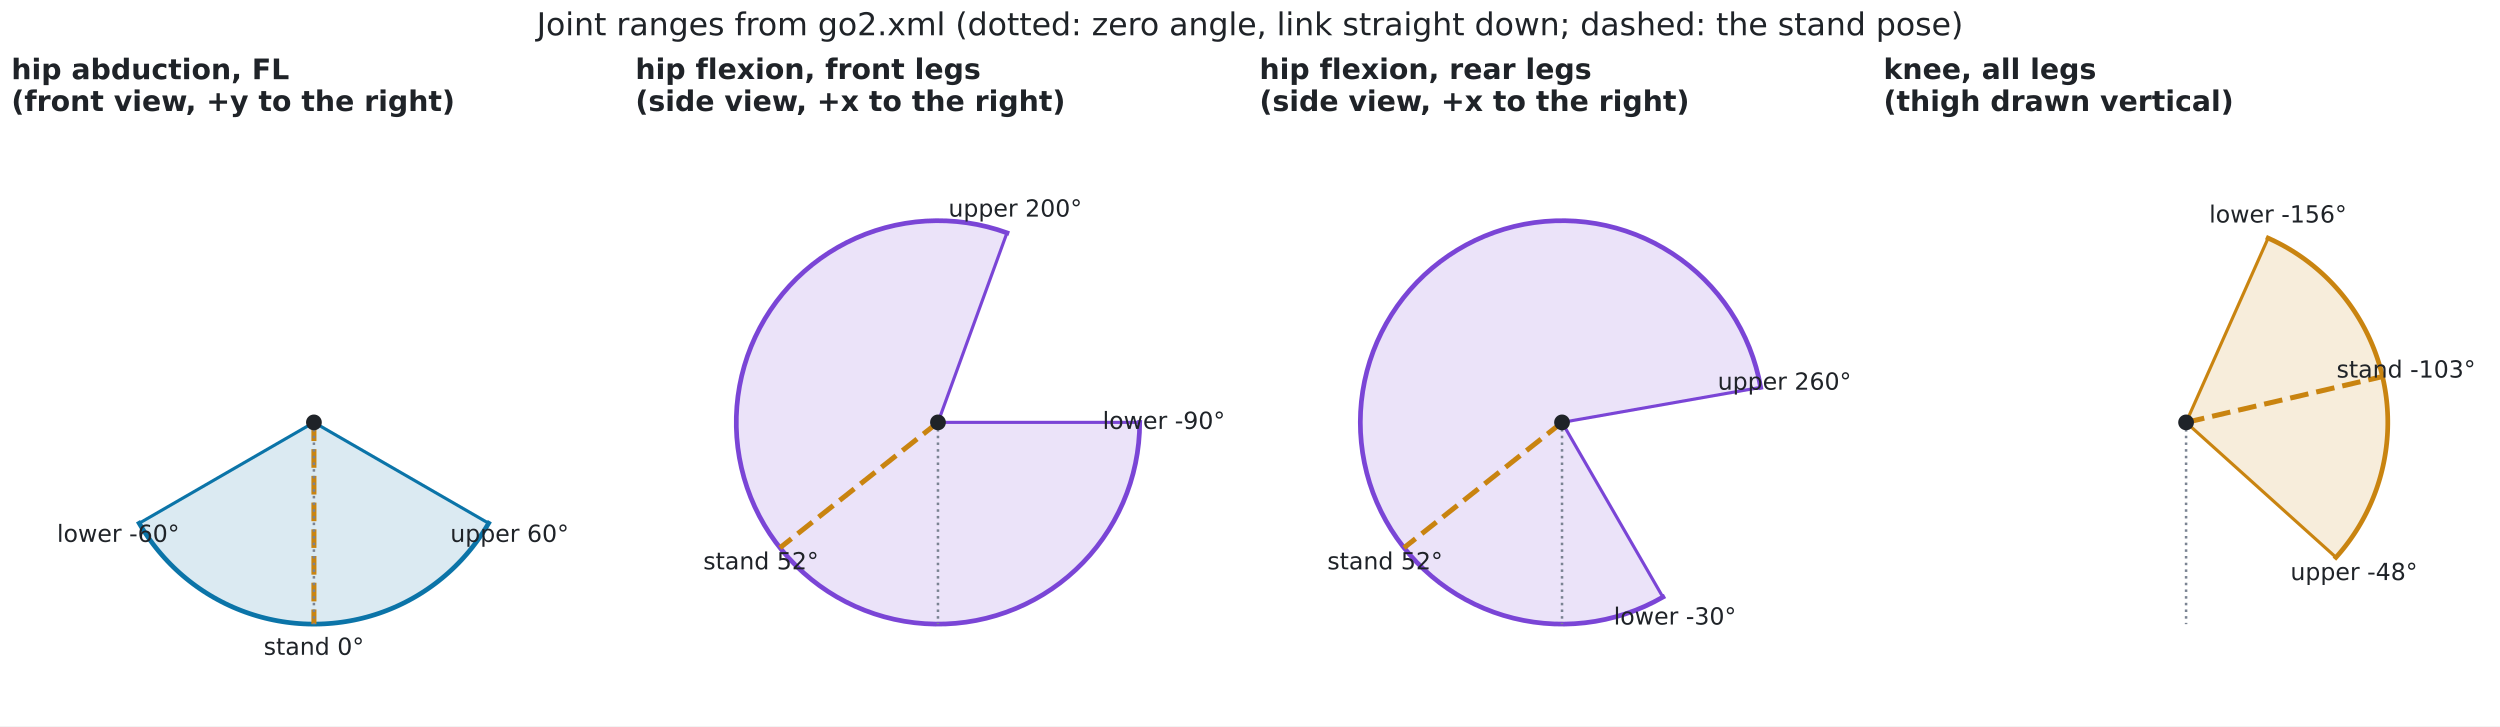
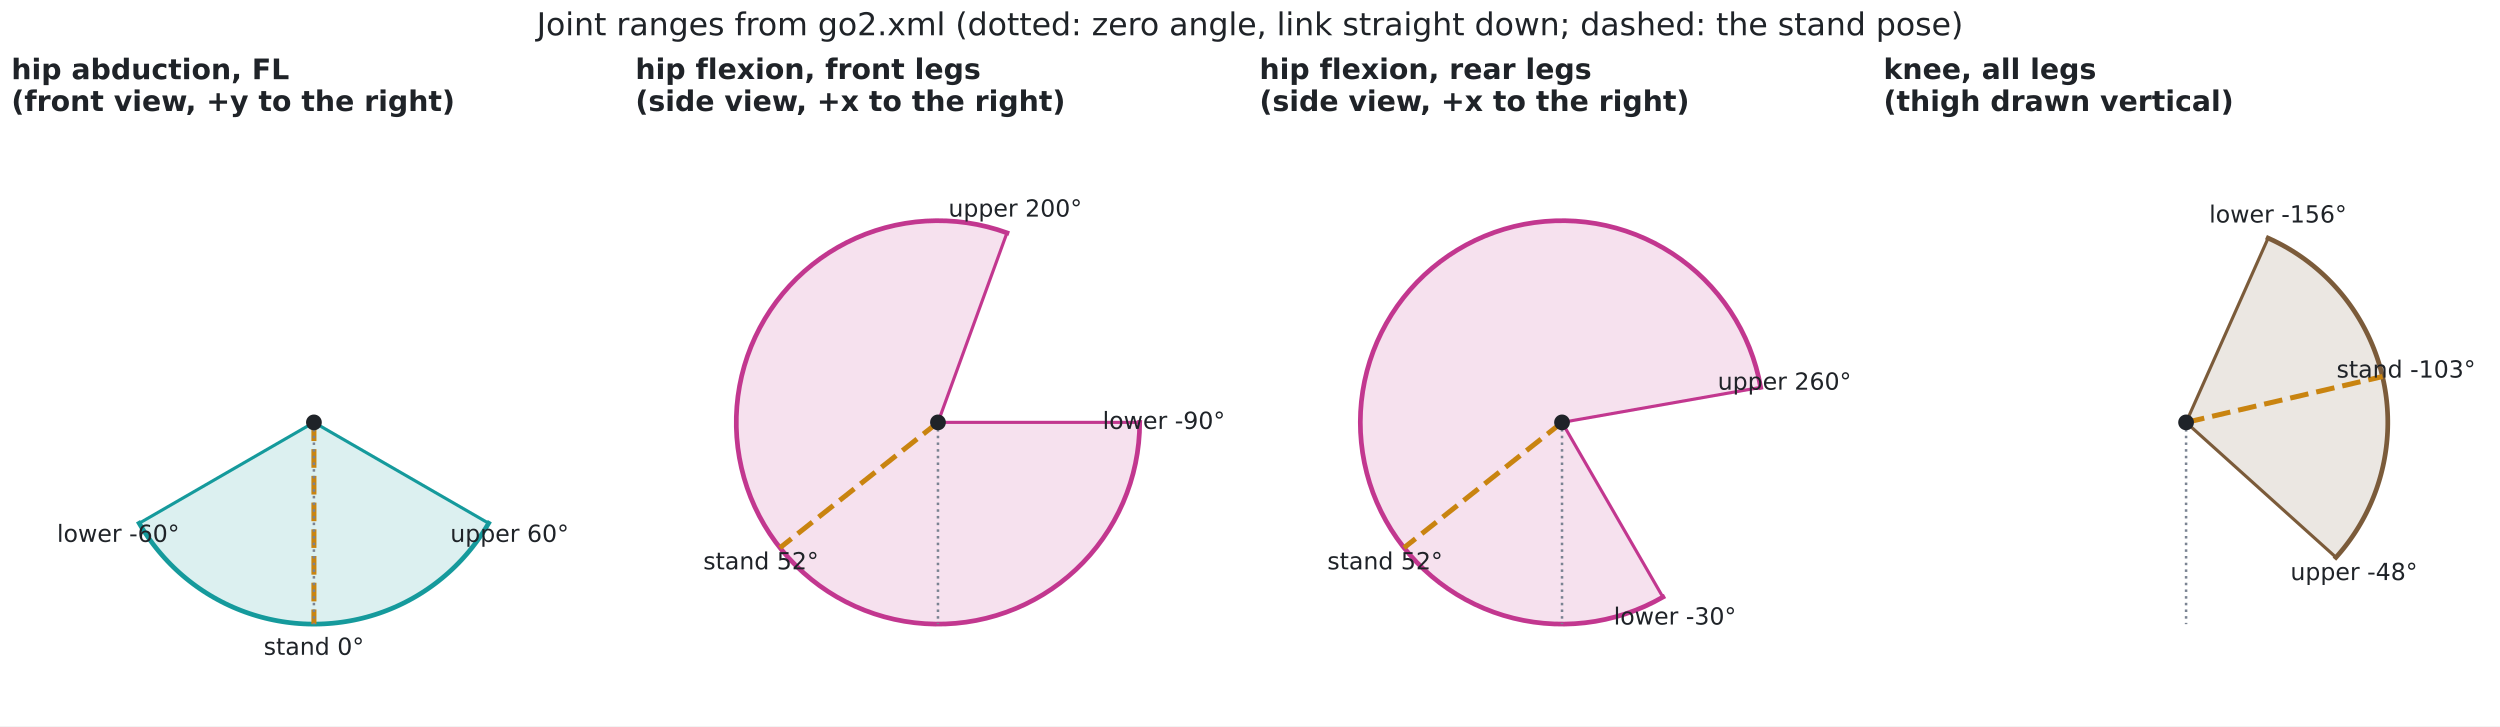
<svg xmlns="http://www.w3.org/2000/svg" xmlns:xlink="http://www.w3.org/1999/xlink" width="793.2pt" height="230.416pt" viewBox="0 0 793.2 230.416" version="1.1">
  <defs>
    <style type="text/css">*{stroke-linejoin: round; stroke-linecap: butt}</style>
  </defs>
  <g id="figure_1">
    <g id="patch_1">
      <path d="M 0 230.416  L 793.2 230.416  L 793.2 -0  L 0 -0  z " style="fill: #ffffff" />
    </g>
    <g id="axes_1">
      <g id="patch_2">
-         <path d="M 99.6 134.016  L 44.174 166.016  L 44.864 167.181  L 45.577 168.331  L 46.315 169.466  L 47.077 170.586  L 47.863 171.689  L 48.671 172.775  L 49.502 173.843  L 50.356 174.894  L 51.232 175.927  L 52.129 176.94  L 53.048 177.935  L 53.987 178.91  L 54.947 179.865  L 55.927 180.799  L 56.927 181.713  L 57.945 182.605  L 58.982 183.475  L 60.038 184.323  L 61.111 185.149  L 62.201 185.951  L 63.308 186.731  L 64.431 187.487  L 65.57 188.219  L 66.724 188.927  L 67.893 189.61  L 69.076 190.268  L 70.273 190.901  L 71.483 191.509  L 72.706 192.091  L 73.94 192.647  L 75.186 193.176  L 76.443 193.679  L 77.71 194.156  L 78.988 194.606  L 80.274 195.028  L 81.569 195.423  L 82.872 195.791  L 84.182 196.131  L 85.5 196.443  L 86.824 196.727  L 88.153 196.984  L 89.488 197.212  L 90.827 197.411  L 92.17 197.583  L 93.516 197.726  L 94.865 197.84  L 96.216 197.926  L 97.569 197.983  L 98.923 198.012  L 100.277 198.012  L 101.63 197.983  L 102.983 197.926  L 104.334 197.84  L 105.683 197.726  L 107.03 197.583  L 108.373 197.411  L 109.712 197.212  L 111.046 196.984  L 112.376 196.727  L 113.7 196.443  L 115.017 196.131  L 116.328 195.791  L 117.631 195.423  L 118.926 195.028  L 120.212 194.606  L 121.489 194.156  L 122.756 193.679  L 124.013 193.176  L 125.259 192.647  L 126.494 192.091  L 127.716 191.509  L 128.926 190.901  L 130.123 190.268  L 131.306 189.61  L 132.475 188.927  L 133.629 188.219  L 134.768 187.487  L 135.892 186.731  L 136.999 185.951  L 138.089 185.149  L 139.162 184.323  L 140.217 183.475  L 141.254 182.605  L 142.273 181.713  L 143.272 180.799  L 144.252 179.865  L 145.212 178.91  L 146.152 177.935  L 147.07 176.94  L 147.968 175.927  L 148.843 174.894  L 149.697 173.843  L 150.528 172.775  L 151.337 171.689  L 152.122 170.586  L 152.884 169.466  L 153.622 168.331  L 154.336 167.181  L 155.025 166.016  z " clip-path="url(#p95260d675a)" style="fill: #0b74a8; opacity: 0.15" />
+         <path d="M 99.6 134.016  L 44.174 166.016  L 44.864 167.181  L 45.577 168.331  L 46.315 169.466  L 47.077 170.586  L 47.863 171.689  L 48.671 172.775  L 49.502 173.843  L 50.356 174.894  L 51.232 175.927  L 52.129 176.94  L 53.048 177.935  L 53.987 178.91  L 54.947 179.865  L 55.927 180.799  L 56.927 181.713  L 57.945 182.605  L 58.982 183.475  L 60.038 184.323  L 61.111 185.149  L 62.201 185.951  L 63.308 186.731  L 64.431 187.487  L 65.57 188.219  L 66.724 188.927  L 67.893 189.61  L 69.076 190.268  L 70.273 190.901  L 71.483 191.509  L 72.706 192.091  L 73.94 192.647  L 75.186 193.176  L 76.443 193.679  L 77.71 194.156  L 78.988 194.606  L 80.274 195.028  L 81.569 195.423  L 82.872 195.791  L 84.182 196.131  L 85.5 196.443  L 86.824 196.727  L 88.153 196.984  L 89.488 197.212  L 90.827 197.411  L 92.17 197.583  L 93.516 197.726  L 94.865 197.84  L 96.216 197.926  L 97.569 197.983  L 98.923 198.012  L 100.277 198.012  L 101.63 197.983  L 102.983 197.926  L 104.334 197.84  L 105.683 197.726  L 107.03 197.583  L 108.373 197.411  L 109.712 197.212  L 111.046 196.984  L 112.376 196.727  L 113.7 196.443  L 115.017 196.131  L 116.328 195.791  L 117.631 195.423  L 118.926 195.028  L 120.212 194.606  L 121.489 194.156  L 122.756 193.679  L 124.013 193.176  L 125.259 192.647  L 126.494 192.091  L 127.716 191.509  L 128.926 190.901  L 130.123 190.268  L 131.306 189.61  L 132.475 188.927  L 133.629 188.219  L 134.768 187.487  L 135.892 186.731  L 136.999 185.951  L 138.089 185.149  L 139.162 184.323  L 140.217 183.475  L 141.254 182.605  L 142.273 181.713  L 143.272 180.799  L 144.252 179.865  L 145.212 178.91  L 146.152 177.935  L 147.07 176.94  L 147.968 175.927  L 148.843 174.894  L 149.697 173.843  L 150.528 172.775  L 151.337 171.689  L 152.122 170.586  L 152.884 169.466  L 153.622 168.331  L 154.336 167.181  L 155.025 166.016  z " clip-path="url(#p65219ebc6a)" style="fill: #159a9c; opacity: 0.15" />
      </g>
      <g id="line2d_1">
-         <path d="M 44.174 166.016  L 44.864 167.181  L 45.577 168.331  L 46.315 169.466  L 47.077 170.586  L 47.863 171.689  L 48.671 172.775  L 49.502 173.843  L 50.356 174.894  L 51.232 175.927  L 52.129 176.94  L 53.048 177.935  L 53.987 178.91  L 54.947 179.865  L 55.927 180.799  L 56.927 181.713  L 57.945 182.605  L 58.982 183.475  L 60.038 184.323  L 61.111 185.149  L 62.201 185.951  L 63.308 186.731  L 64.431 187.487  L 65.57 188.219  L 66.724 188.927  L 67.893 189.61  L 69.076 190.268  L 70.273 190.901  L 71.483 191.509  L 72.706 192.091  L 73.94 192.647  L 75.186 193.176  L 76.443 193.679  L 77.71 194.156  L 78.988 194.606  L 80.274 195.028  L 81.569 195.423  L 82.872 195.791  L 84.182 196.131  L 85.5 196.443  L 86.824 196.727  L 88.153 196.984  L 89.488 197.212  L 90.827 197.411  L 92.17 197.583  L 93.516 197.726  L 94.865 197.84  L 96.216 197.926  L 97.569 197.983  L 98.923 198.012  L 100.277 198.012  L 101.63 197.983  L 102.983 197.926  L 104.334 197.84  L 105.683 197.726  L 107.03 197.583  L 108.373 197.411  L 109.712 197.212  L 111.046 196.984  L 112.376 196.727  L 113.7 196.443  L 115.017 196.131  L 116.328 195.791  L 117.631 195.423  L 118.926 195.028  L 120.212 194.606  L 121.489 194.156  L 122.756 193.679  L 124.013 193.176  L 125.259 192.647  L 126.494 192.091  L 127.716 191.509  L 128.926 190.901  L 130.123 190.268  L 131.306 189.61  L 132.475 188.927  L 133.629 188.219  L 134.768 187.487  L 135.892 186.731  L 136.999 185.951  L 138.089 185.149  L 139.162 184.323  L 140.217 183.475  L 141.254 182.605  L 142.273 181.713  L 143.272 180.799  L 144.252 179.865  L 145.212 178.91  L 146.152 177.935  L 147.07 176.94  L 147.968 175.927  L 148.843 174.894  L 149.697 173.843  L 150.528 172.775  L 151.337 171.689  L 152.122 170.586  L 152.884 169.466  L 153.622 168.331  L 154.336 167.181  L 155.025 166.016  " clip-path="url(#p95260d675a)" style="fill: none; stroke: #0b74a8; stroke-width: 1.5; stroke-linecap: square" />
+         <path d="M 44.174 166.016  L 44.864 167.181  L 45.577 168.331  L 46.315 169.466  L 47.077 170.586  L 47.863 171.689  L 48.671 172.775  L 49.502 173.843  L 50.356 174.894  L 51.232 175.927  L 52.129 176.94  L 53.048 177.935  L 53.987 178.91  L 54.947 179.865  L 55.927 180.799  L 56.927 181.713  L 57.945 182.605  L 58.982 183.475  L 60.038 184.323  L 61.111 185.149  L 62.201 185.951  L 63.308 186.731  L 64.431 187.487  L 65.57 188.219  L 66.724 188.927  L 67.893 189.61  L 69.076 190.268  L 70.273 190.901  L 71.483 191.509  L 72.706 192.091  L 73.94 192.647  L 75.186 193.176  L 76.443 193.679  L 77.71 194.156  L 78.988 194.606  L 80.274 195.028  L 81.569 195.423  L 82.872 195.791  L 84.182 196.131  L 85.5 196.443  L 86.824 196.727  L 88.153 196.984  L 89.488 197.212  L 90.827 197.411  L 92.17 197.583  L 93.516 197.726  L 94.865 197.84  L 96.216 197.926  L 97.569 197.983  L 98.923 198.012  L 100.277 198.012  L 101.63 197.983  L 102.983 197.926  L 104.334 197.84  L 105.683 197.726  L 107.03 197.583  L 108.373 197.411  L 109.712 197.212  L 111.046 196.984  L 112.376 196.727  L 113.7 196.443  L 115.017 196.131  L 116.328 195.791  L 117.631 195.423  L 118.926 195.028  L 120.212 194.606  L 121.489 194.156  L 122.756 193.679  L 124.013 193.176  L 125.259 192.647  L 126.494 192.091  L 127.716 191.509  L 128.926 190.901  L 130.123 190.268  L 131.306 189.61  L 132.475 188.927  L 133.629 188.219  L 134.768 187.487  L 135.892 186.731  L 136.999 185.951  L 138.089 185.149  L 139.162 184.323  L 140.217 183.475  L 141.254 182.605  L 142.273 181.713  L 143.272 180.799  L 144.252 179.865  L 145.212 178.91  L 146.152 177.935  L 147.07 176.94  L 147.968 175.927  L 148.843 174.894  L 149.697 173.843  L 150.528 172.775  L 151.337 171.689  L 152.122 170.586  L 152.884 169.466  L 153.622 168.331  L 154.336 167.181  L 155.025 166.016  " clip-path="url(#p65219ebc6a)" style="fill: none; stroke: #159a9c; stroke-width: 1.5; stroke-linecap: square" />
      </g>
      <g id="line2d_2">
-         <path d="M 99.6 134.016  L 44.174 166.016  " clip-path="url(#p95260d675a)" style="fill: none; stroke: #0b74a8; stroke-linecap: square" />
+         <path d="M 99.6 134.016  L 44.174 166.016  " clip-path="url(#p65219ebc6a)" style="fill: none; stroke: #159a9c; stroke-linecap: square" />
      </g>
      <g id="line2d_3">
-         <path d="M 99.6 134.016  L 155.025 166.016  " clip-path="url(#p95260d675a)" style="fill: none; stroke: #0b74a8; stroke-linecap: square" />
+         <path d="M 99.6 134.016  L 155.025 166.016  " clip-path="url(#p65219ebc6a)" style="fill: none; stroke: #159a9c; stroke-linecap: square" />
      </g>
      <g id="line2d_4">
-         <path d="M 99.6 134.016  L 99.6 198.016  " clip-path="url(#p95260d675a)" style="fill: none; stroke-dasharray: 5.92,2.56; stroke-dashoffset: 0; stroke: #c98410; stroke-width: 1.6" />
+         <path d="M 99.6 134.016  L 99.6 198.016  " clip-path="url(#p65219ebc6a)" style="fill: none; stroke-dasharray: 5.92,2.56; stroke-dashoffset: 0; stroke: #c98410; stroke-width: 1.6" />
      </g>
      <g id="line2d_5">
-         <path d="M 99.6 134.016  L 99.6 198.016  " clip-path="url(#p95260d675a)" style="fill: none; stroke-dasharray: 0.8,1.32; stroke-dashoffset: 0; stroke: #7a8392; stroke-width: 0.8" />
+         <path d="M 99.6 134.016  L 99.6 198.016  " clip-path="url(#p65219ebc6a)" style="fill: none; stroke-dasharray: 0.8,1.32; stroke-dashoffset: 0; stroke: #7a8392; stroke-width: 0.8" />
      </g>
      <g id="line2d_6">
        <defs>
-           <path id="m0b66f679cd" d="M 0 2  C 0.53 2 1.039 1.789 1.414 1.414  C 1.789 1.039 2 0.53 2 0  C 2 -0.53 1.789 -1.039 1.414 -1.414  C 1.039 -1.789 0.53 -2 0 -2  C -0.53 -2 -1.039 -1.789 -1.414 -1.414  C -1.789 -1.039 -2 -0.53 -2 0  C -2 0.53 -1.789 1.039 -1.414 1.414  C -1.039 1.789 -0.53 2 0 2  z " style="stroke: #1f2328" />
+           <path id="m9a86e734fc" d="M 0 2  C 0.53 2 1.039 1.789 1.414 1.414  C 1.789 1.039 2 0.53 2 0  C 2 -0.53 1.789 -1.039 1.414 -1.414  C 1.039 -1.789 0.53 -2 0 -2  C -0.53 -2 -1.039 -1.789 -1.414 -1.414  C -1.789 -1.039 -2 -0.53 -2 0  C -2 0.53 -1.789 1.039 -1.414 1.414  C -1.039 1.789 -0.53 2 0 2  z " style="stroke: #1f2328" />
        </defs>
-         <g clip-path="url(#p95260d675a)">
-           <use xlink:href="#m0b66f679cd" x="99.6" y="134.016" style="fill: #1f2328; stroke: #1f2328" />
+         <g clip-path="url(#p65219ebc6a)">
+           <use xlink:href="#m9a86e734fc" x="99.6" y="134.016" style="fill: #1f2328; stroke: #1f2328" />
        </g>
      </g>
      <g id="text_1">
        <text style="font-size: 7.5px; font-family: 'DejaVu Sans'; text-anchor: middle; fill: #1f2328" x="37.523" y="171.925" transform="rotate(-0 37.52313 171.9251)">lower -60°</text>
      </g>
      <g id="text_2">
        <text style="font-size: 7.5px; font-family: 'DejaVu Sans'; text-anchor: middle; fill: #1f2328" x="161.676" y="171.925" transform="rotate(-0 161.6764 171.9251)">upper 60°</text>
      </g>
      <g id="text_3">
        <text style="font-size: 7.5px; font-family: 'DejaVu Sans'; text-anchor: middle; fill: #1f2328" x="99.6" y="207.765" transform="rotate(-0 99.59976 207.7651)">stand 0°</text>
      </g>
      <g id="text_4">
        <text style="font-weight: 600; font-size: 9px; font-family: 'DejaVu Sans'; fill: #1f2328" transform="translate(3.6 25.13797)">hip abduction, FL</text>
        <text style="font-weight: 600; font-size: 9px; font-family: 'DejaVu Sans'; fill: #1f2328" transform="translate(3.6 35.21601)">(front view, +y to the right)</text>
      </g>
    </g>
    <g id="axes_2">
      <g id="patch_3">
-         <path d="M 297.6 134.016  L 361.6 134.016  L 361.516 137.286  L 361.265 140.548  L 360.848 143.793  L 360.266 147.013  L 359.52 150.198  L 358.612 153.342  L 357.545 156.434  L 356.321 159.468  L 354.943 162.436  L 353.416 165.329  L 351.743 168.141  L 349.928 170.863  L 347.977 173.489  L 345.894 176.012  L 343.684 178.425  L 341.355 180.722  L 338.91 182.897  L 336.358 184.945  L 333.705 186.859  L 330.957 188.635  L 328.123 190.268  L 325.208 191.755  L 322.221 193.09  L 319.17 194.271  L 316.063 195.295  L 312.907 196.158  L 309.711 196.859  L 306.484 197.396  L 303.233 197.767  L 299.968 197.972  L 296.696 198.009  L 293.427 197.879  L 290.169 197.583  L 286.93 197.12  L 283.719 196.492  L 280.545 195.701  L 277.415 194.749  L 274.337 193.638  L 271.321 192.372  L 268.373 190.952  L 265.501 189.384  L 262.714 187.672  L 260.017 185.819  L 257.419 183.83  L 254.926 181.712  L 252.544 179.469  L 250.28 177.107  L 248.14 174.632  L 246.129 172.052  L 244.252 169.372  L 242.515 166.599  L 240.922 163.741  L 239.477 160.806  L 238.184 157.801  L 237.046 154.733  L 236.066 151.612  L 235.248 148.444  L 234.592 145.239  L 234.1 142.004  L 233.775 138.749  L 233.617 135.481  L 233.625 132.209  L 233.801 128.942  L 234.144 125.688  L 234.652 122.457  L 235.325 119.255  L 236.161 116.092  L 237.157 112.975  L 238.312 109.914  L 239.621 106.916  L 241.082 103.988  L 242.69 101.139  L 244.442 98.376  L 246.333 95.706  L 248.357 93.136  L 250.511 90.673  L 252.787 88.323  L 255.181 86.093  L 257.686 83.987  L 260.294 82.013  L 263.001 80.175  L 265.797 78.477  L 268.677 76.924  L 271.633 75.521  L 274.656 74.27  L 277.739 73.176  L 280.874 72.24  L 284.053 71.466  L 287.267 70.856  L 290.509 70.41  L 293.768 70.131  L 297.038 70.018  L 300.309 70.073  L 303.574 70.295  L 306.822 70.684  L 310.047 71.238  L 313.238 71.956  L 316.39 72.836  L 319.491 73.877  z " clip-path="url(#p3e4ea473ee)" style="fill: #7a45d6; opacity: 0.15" />
+         <path d="M 297.6 134.016  L 361.6 134.016  L 361.516 137.286  L 361.265 140.548  L 360.848 143.793  L 360.266 147.013  L 359.52 150.198  L 358.612 153.342  L 357.545 156.434  L 356.321 159.468  L 354.943 162.436  L 353.416 165.329  L 351.743 168.141  L 349.928 170.863  L 347.977 173.489  L 345.894 176.012  L 343.684 178.425  L 341.355 180.722  L 338.91 182.897  L 336.358 184.945  L 333.705 186.859  L 330.957 188.635  L 328.123 190.268  L 325.208 191.755  L 322.221 193.09  L 319.17 194.271  L 316.063 195.295  L 312.907 196.158  L 309.711 196.859  L 306.484 197.396  L 303.233 197.767  L 299.968 197.972  L 296.696 198.009  L 293.427 197.879  L 290.169 197.583  L 286.93 197.12  L 283.719 196.492  L 280.545 195.701  L 277.415 194.749  L 274.337 193.638  L 271.321 192.372  L 268.373 190.952  L 265.501 189.384  L 262.714 187.672  L 260.017 185.819  L 257.419 183.83  L 254.926 181.712  L 252.544 179.469  L 250.28 177.107  L 248.14 174.632  L 246.129 172.052  L 244.252 169.372  L 242.515 166.599  L 240.922 163.741  L 239.477 160.806  L 238.184 157.801  L 237.046 154.733  L 236.066 151.612  L 235.248 148.444  L 234.592 145.239  L 234.1 142.004  L 233.775 138.749  L 233.617 135.481  L 233.625 132.209  L 233.801 128.942  L 234.144 125.688  L 234.652 122.457  L 235.325 119.255  L 236.161 116.092  L 237.157 112.975  L 238.312 109.914  L 239.621 106.916  L 241.082 103.988  L 242.69 101.139  L 244.442 98.376  L 246.333 95.706  L 248.357 93.136  L 250.511 90.673  L 252.787 88.323  L 255.181 86.093  L 257.686 83.987  L 260.294 82.013  L 263.001 80.175  L 265.797 78.477  L 268.677 76.924  L 271.633 75.521  L 274.656 74.27  L 277.739 73.176  L 280.874 72.24  L 284.053 71.466  L 287.267 70.856  L 290.509 70.41  L 293.768 70.131  L 297.038 70.018  L 300.309 70.073  L 303.574 70.295  L 306.822 70.684  L 310.047 71.238  L 313.238 71.956  L 316.39 72.836  L 319.491 73.877  z " clip-path="url(#p55cae21e0d)" style="fill: #c2378f; opacity: 0.15" />
      </g>
      <g id="line2d_7">
-         <path d="M 361.6 134.016  L 361.516 137.286  L 361.265 140.548  L 360.848 143.793  L 360.266 147.013  L 359.52 150.198  L 358.612 153.342  L 357.545 156.434  L 356.321 159.468  L 354.943 162.436  L 353.416 165.329  L 351.743 168.141  L 349.928 170.863  L 347.977 173.489  L 345.894 176.012  L 343.684 178.425  L 341.355 180.722  L 338.91 182.897  L 336.358 184.945  L 333.705 186.859  L 330.957 188.635  L 328.123 190.268  L 325.208 191.755  L 322.221 193.09  L 319.17 194.271  L 316.063 195.295  L 312.907 196.158  L 309.711 196.859  L 306.484 197.396  L 303.233 197.767  L 299.968 197.972  L 296.696 198.009  L 293.427 197.879  L 290.169 197.583  L 286.93 197.12  L 283.719 196.492  L 280.545 195.701  L 277.415 194.749  L 274.337 193.638  L 271.321 192.372  L 268.373 190.952  L 265.501 189.384  L 262.714 187.672  L 260.017 185.819  L 257.419 183.83  L 254.926 181.712  L 252.544 179.469  L 250.28 177.107  L 248.14 174.632  L 246.129 172.052  L 244.252 169.372  L 242.515 166.599  L 240.922 163.741  L 239.477 160.806  L 238.184 157.801  L 237.046 154.733  L 236.066 151.612  L 235.248 148.444  L 234.592 145.239  L 234.1 142.004  L 233.775 138.749  L 233.617 135.481  L 233.625 132.209  L 233.801 128.942  L 234.144 125.688  L 234.652 122.457  L 235.325 119.255  L 236.161 116.092  L 237.157 112.975  L 238.312 109.914  L 239.621 106.916  L 241.082 103.988  L 242.69 101.139  L 244.442 98.376  L 246.333 95.706  L 248.357 93.136  L 250.511 90.673  L 252.787 88.323  L 255.181 86.093  L 257.686 83.987  L 260.294 82.013  L 263.001 80.175  L 265.797 78.477  L 268.677 76.924  L 271.633 75.521  L 274.656 74.27  L 277.739 73.176  L 280.874 72.24  L 284.053 71.466  L 287.267 70.856  L 290.509 70.41  L 293.768 70.131  L 297.038 70.018  L 300.309 70.073  L 303.574 70.295  L 306.822 70.684  L 310.047 71.238  L 313.238 71.956  L 316.39 72.836  L 319.491 73.877  " clip-path="url(#p3e4ea473ee)" style="fill: none; stroke: #7a45d6; stroke-width: 1.5; stroke-linecap: square" />
+         <path d="M 361.6 134.016  L 361.516 137.286  L 361.265 140.548  L 360.848 143.793  L 360.266 147.013  L 359.52 150.198  L 358.612 153.342  L 357.545 156.434  L 356.321 159.468  L 354.943 162.436  L 353.416 165.329  L 351.743 168.141  L 349.928 170.863  L 347.977 173.489  L 345.894 176.012  L 343.684 178.425  L 341.355 180.722  L 338.91 182.897  L 336.358 184.945  L 333.705 186.859  L 330.957 188.635  L 328.123 190.268  L 325.208 191.755  L 322.221 193.09  L 319.17 194.271  L 316.063 195.295  L 312.907 196.158  L 309.711 196.859  L 306.484 197.396  L 303.233 197.767  L 299.968 197.972  L 296.696 198.009  L 293.427 197.879  L 290.169 197.583  L 286.93 197.12  L 283.719 196.492  L 280.545 195.701  L 277.415 194.749  L 274.337 193.638  L 271.321 192.372  L 268.373 190.952  L 265.501 189.384  L 262.714 187.672  L 260.017 185.819  L 257.419 183.83  L 254.926 181.712  L 252.544 179.469  L 250.28 177.107  L 248.14 174.632  L 246.129 172.052  L 244.252 169.372  L 242.515 166.599  L 240.922 163.741  L 239.477 160.806  L 238.184 157.801  L 237.046 154.733  L 236.066 151.612  L 235.248 148.444  L 234.592 145.239  L 234.1 142.004  L 233.775 138.749  L 233.617 135.481  L 233.625 132.209  L 233.801 128.942  L 234.144 125.688  L 234.652 122.457  L 235.325 119.255  L 236.161 116.092  L 237.157 112.975  L 238.312 109.914  L 239.621 106.916  L 241.082 103.988  L 242.69 101.139  L 244.442 98.376  L 246.333 95.706  L 248.357 93.136  L 250.511 90.673  L 252.787 88.323  L 255.181 86.093  L 257.686 83.987  L 260.294 82.013  L 263.001 80.175  L 265.797 78.477  L 268.677 76.924  L 271.633 75.521  L 274.656 74.27  L 277.739 73.176  L 280.874 72.24  L 284.053 71.466  L 287.267 70.856  L 290.509 70.41  L 293.768 70.131  L 297.038 70.018  L 300.309 70.073  L 303.574 70.295  L 306.822 70.684  L 310.047 71.238  L 313.238 71.956  L 316.39 72.836  L 319.491 73.877  " clip-path="url(#p55cae21e0d)" style="fill: none; stroke: #c2378f; stroke-width: 1.5; stroke-linecap: square" />
      </g>
      <g id="line2d_8">
-         <path d="M 297.6 134.016  L 361.6 134.016  " clip-path="url(#p3e4ea473ee)" style="fill: none; stroke: #7a45d6; stroke-linecap: square" />
+         <path d="M 297.6 134.016  L 361.6 134.016  " clip-path="url(#p55cae21e0d)" style="fill: none; stroke: #c2378f; stroke-linecap: square" />
      </g>
      <g id="line2d_9">
-         <path d="M 297.6 134.016  L 319.491 73.877  " clip-path="url(#p3e4ea473ee)" style="fill: none; stroke: #7a45d6; stroke-linecap: square" />
+         <path d="M 297.6 134.016  L 319.491 73.877  " clip-path="url(#p55cae21e0d)" style="fill: none; stroke: #c2378f; stroke-linecap: square" />
      </g>
      <g id="line2d_10">
-         <path d="M 297.6 134.016  L 247.467 173.799  " clip-path="url(#p3e4ea473ee)" style="fill: none; stroke-dasharray: 5.92,2.56; stroke-dashoffset: 0; stroke: #c98410; stroke-width: 1.6" />
+         <path d="M 297.6 134.016  L 247.467 173.799  " clip-path="url(#p55cae21e0d)" style="fill: none; stroke-dasharray: 5.92,2.56; stroke-dashoffset: 0; stroke: #c98410; stroke-width: 1.6" />
      </g>
      <g id="line2d_11">
-         <path d="M 297.6 134.016  L 297.6 198.016  " clip-path="url(#p3e4ea473ee)" style="fill: none; stroke-dasharray: 0.8,1.32; stroke-dashoffset: 0; stroke: #7a8392; stroke-width: 0.8" />
+         <path d="M 297.6 134.016  L 297.6 198.016  " clip-path="url(#p55cae21e0d)" style="fill: none; stroke-dasharray: 0.8,1.32; stroke-dashoffset: 0; stroke: #7a8392; stroke-width: 0.8" />
      </g>
      <g id="line2d_12">
-         <g clip-path="url(#p3e4ea473ee)">
-           <use xlink:href="#m0b66f679cd" x="297.6" y="134.016" style="fill: #1f2328; stroke: #1f2328" />
+         <g clip-path="url(#p55cae21e0d)">
+           <use xlink:href="#m9a86e734fc" x="297.6" y="134.016" style="fill: #1f2328; stroke: #1f2328" />
        </g>
      </g>
      <g id="text_5">
        <text style="font-size: 7.5px; font-family: 'DejaVu Sans'; text-anchor: middle; fill: #1f2328" x="369.28" y="136.085" transform="rotate(-0 369.2796 136.085)">lower -90°</text>
      </g>
      <g id="text_6">
        <text style="font-size: 7.5px; font-family: 'DejaVu Sans'; text-anchor: middle; fill: #1f2328" x="322.118" y="68.729" transform="rotate(-0 322.1185 68.72932)">upper 200°</text>
      </g>
      <g id="text_7">
        <text style="font-size: 7.5px; font-family: 'DejaVu Sans'; text-anchor: middle; fill: #1f2328" x="241.451" y="180.642" transform="rotate(-0 241.451 180.6422)">stand 52°</text>
      </g>
      <g id="text_8">
        <text style="font-weight: 600; font-size: 9px; font-family: 'DejaVu Sans'; fill: #1f2328" transform="translate(201.6 25.06766)">hip flexion, front legs</text>
        <text style="font-weight: 600; font-size: 9px; font-family: 'DejaVu Sans'; fill: #1f2328" transform="translate(201.6 35.21601)">(side view, +x to the right)</text>
      </g>
    </g>
    <g id="axes_3">
      <g id="patch_4">
-         <path d="M 495.6 134.016  L 527.6 189.441  L 524.725 191.004  L 521.775 192.418  L 518.756 193.679  L 515.677 194.785  L 512.545 195.732  L 509.369 196.517  L 506.157 197.139  L 502.917 197.596  L 499.659 197.887  L 496.389 198.011  L 493.118 197.967  L 489.853 197.757  L 486.603 197.38  L 483.377 196.838  L 480.182 196.131  L 477.028 195.262  L 473.922 194.233  L 470.873 193.046  L 467.889 191.705  L 464.977 190.214  L 462.145 188.575  L 459.401 186.795  L 456.751 184.876  L 454.202 182.824  L 451.762 180.644  L 449.436 178.343  L 447.231 175.926  L 445.153 173.4  L 443.206 170.77  L 441.396 168.045  L 439.728 165.23  L 438.206 162.334  L 436.834 159.364  L 435.615 156.328  L 434.553 153.233  L 433.651 150.088  L 432.911 146.901  L 432.334 143.681  L 431.923 140.435  L 431.678 137.173  L 431.6 133.902  L 431.689 130.631  L 431.946 127.37  L 432.369 124.125  L 432.957 120.907  L 433.709 117.723  L 434.622 114.581  L 435.695 111.49  L 436.924 108.458  L 438.307 105.493  L 439.84 102.603  L 441.518 99.794  L 443.337 97.075  L 445.293 94.453  L 447.381 91.933  L 449.595 89.524  L 451.928 87.231  L 454.376 85.061  L 456.932 83.018  L 459.589 81.108  L 462.34 79.337  L 465.177 77.709  L 468.095 76.228  L 471.084 74.898  L 474.137 73.722  L 477.246 72.704  L 480.403 71.846  L 483.6 71.151  L 486.829 70.62  L 490.08 70.254  L 493.346 70.056  L 496.617 70.024  L 499.886 70.16  L 503.144 70.462  L 506.382 70.931  L 509.592 71.564  L 512.765 72.361  L 515.893 73.319  L 518.969 74.435  L 521.983 75.707  L 524.928 77.131  L 527.797 78.705  L 530.581 80.422  L 533.275 82.28  L 535.869 84.273  L 538.359 86.396  L 540.736 88.643  L 542.996 91.009  L 545.132 93.488  L 547.138 96.072  L 549.01 98.755  L 550.742 101.531  L 552.33 104.391  L 553.77 107.329  L 555.058 110.337  L 556.19 113.406  L 557.164 116.53  L 557.978 119.699  L 558.628 122.905  z " clip-path="url(#pce4ac53acd)" style="fill: #7a45d6; opacity: 0.15" />
+         <path d="M 495.6 134.016  L 527.6 189.441  L 524.725 191.004  L 521.775 192.418  L 518.756 193.679  L 515.677 194.785  L 512.545 195.732  L 509.369 196.517  L 506.157 197.139  L 502.917 197.596  L 499.659 197.887  L 496.389 198.011  L 493.118 197.967  L 489.853 197.757  L 486.603 197.38  L 483.377 196.838  L 480.182 196.131  L 477.028 195.262  L 473.922 194.233  L 470.873 193.046  L 467.889 191.705  L 464.977 190.214  L 462.145 188.575  L 459.401 186.795  L 456.751 184.876  L 454.202 182.824  L 451.762 180.644  L 449.436 178.343  L 447.231 175.926  L 445.153 173.4  L 443.206 170.77  L 441.396 168.045  L 439.728 165.23  L 438.206 162.334  L 436.834 159.364  L 435.615 156.328  L 434.553 153.233  L 433.651 150.088  L 432.911 146.901  L 432.334 143.681  L 431.923 140.435  L 431.678 137.173  L 431.6 133.902  L 431.689 130.631  L 431.946 127.37  L 432.369 124.125  L 432.957 120.907  L 433.709 117.723  L 434.622 114.581  L 435.695 111.49  L 436.924 108.458  L 438.307 105.493  L 439.84 102.603  L 441.518 99.794  L 443.337 97.075  L 445.293 94.453  L 447.381 91.933  L 449.595 89.524  L 451.928 87.231  L 454.376 85.061  L 456.932 83.018  L 459.589 81.108  L 462.34 79.337  L 465.177 77.709  L 468.095 76.228  L 471.084 74.898  L 474.137 73.722  L 477.246 72.704  L 480.403 71.846  L 483.6 71.151  L 486.829 70.62  L 490.08 70.254  L 493.346 70.056  L 496.617 70.024  L 499.886 70.16  L 503.144 70.462  L 506.382 70.931  L 509.592 71.564  L 512.765 72.361  L 515.893 73.319  L 518.969 74.435  L 521.983 75.707  L 524.928 77.131  L 527.797 78.705  L 530.581 80.422  L 533.275 82.28  L 535.869 84.273  L 538.359 86.396  L 540.736 88.643  L 542.996 91.009  L 545.132 93.488  L 547.138 96.072  L 549.01 98.755  L 550.742 101.531  L 552.33 104.391  L 553.77 107.329  L 555.058 110.337  L 556.19 113.406  L 557.164 116.53  L 557.978 119.699  L 558.628 122.905  z " clip-path="url(#p9580dca58d)" style="fill: #c2378f; opacity: 0.15" />
      </g>
      <g id="line2d_13">
-         <path d="M 527.6 189.441  L 524.725 191.004  L 521.775 192.418  L 518.756 193.679  L 515.677 194.785  L 512.545 195.732  L 509.369 196.517  L 506.157 197.139  L 502.917 197.596  L 499.659 197.887  L 496.389 198.011  L 493.118 197.967  L 489.853 197.757  L 486.603 197.38  L 483.377 196.838  L 480.182 196.131  L 477.028 195.262  L 473.922 194.233  L 470.873 193.046  L 467.889 191.705  L 464.977 190.214  L 462.145 188.575  L 459.401 186.795  L 456.751 184.876  L 454.202 182.824  L 451.762 180.644  L 449.436 178.343  L 447.231 175.926  L 445.153 173.4  L 443.206 170.77  L 441.396 168.045  L 439.728 165.23  L 438.206 162.334  L 436.834 159.364  L 435.615 156.328  L 434.553 153.233  L 433.651 150.088  L 432.911 146.901  L 432.334 143.681  L 431.923 140.435  L 431.678 137.173  L 431.6 133.902  L 431.689 130.631  L 431.946 127.37  L 432.369 124.125  L 432.957 120.907  L 433.709 117.723  L 434.622 114.581  L 435.695 111.49  L 436.924 108.458  L 438.307 105.493  L 439.84 102.603  L 441.518 99.794  L 443.337 97.075  L 445.293 94.453  L 447.381 91.933  L 449.595 89.524  L 451.928 87.231  L 454.376 85.061  L 456.932 83.018  L 459.589 81.108  L 462.34 79.337  L 465.177 77.709  L 468.095 76.228  L 471.084 74.898  L 474.137 73.722  L 477.246 72.704  L 480.403 71.846  L 483.6 71.151  L 486.829 70.62  L 490.08 70.254  L 493.346 70.056  L 496.617 70.024  L 499.886 70.16  L 503.144 70.462  L 506.382 70.931  L 509.592 71.564  L 512.765 72.361  L 515.893 73.319  L 518.969 74.435  L 521.983 75.707  L 524.928 77.131  L 527.797 78.705  L 530.581 80.422  L 533.275 82.28  L 535.869 84.273  L 538.359 86.396  L 540.736 88.643  L 542.996 91.009  L 545.132 93.488  L 547.138 96.072  L 549.01 98.755  L 550.742 101.531  L 552.33 104.391  L 553.77 107.329  L 555.058 110.337  L 556.19 113.406  L 557.164 116.53  L 557.978 119.699  L 558.628 122.905  " clip-path="url(#pce4ac53acd)" style="fill: none; stroke: #7a45d6; stroke-width: 1.5; stroke-linecap: square" />
+         <path d="M 527.6 189.441  L 524.725 191.004  L 521.775 192.418  L 518.756 193.679  L 515.677 194.785  L 512.545 195.732  L 509.369 196.517  L 506.157 197.139  L 502.917 197.596  L 499.659 197.887  L 496.389 198.011  L 493.118 197.967  L 489.853 197.757  L 486.603 197.38  L 483.377 196.838  L 480.182 196.131  L 477.028 195.262  L 473.922 194.233  L 470.873 193.046  L 467.889 191.705  L 464.977 190.214  L 462.145 188.575  L 459.401 186.795  L 456.751 184.876  L 454.202 182.824  L 451.762 180.644  L 449.436 178.343  L 447.231 175.926  L 445.153 173.4  L 443.206 170.77  L 441.396 168.045  L 439.728 165.23  L 438.206 162.334  L 436.834 159.364  L 435.615 156.328  L 434.553 153.233  L 433.651 150.088  L 432.911 146.901  L 432.334 143.681  L 431.923 140.435  L 431.678 137.173  L 431.6 133.902  L 431.689 130.631  L 431.946 127.37  L 432.369 124.125  L 432.957 120.907  L 433.709 117.723  L 434.622 114.581  L 435.695 111.49  L 436.924 108.458  L 438.307 105.493  L 439.84 102.603  L 441.518 99.794  L 443.337 97.075  L 445.293 94.453  L 447.381 91.933  L 449.595 89.524  L 451.928 87.231  L 454.376 85.061  L 456.932 83.018  L 459.589 81.108  L 462.34 79.337  L 465.177 77.709  L 468.095 76.228  L 471.084 74.898  L 474.137 73.722  L 477.246 72.704  L 480.403 71.846  L 483.6 71.151  L 486.829 70.62  L 490.08 70.254  L 493.346 70.056  L 496.617 70.024  L 499.886 70.16  L 503.144 70.462  L 506.382 70.931  L 509.592 71.564  L 512.765 72.361  L 515.893 73.319  L 518.969 74.435  L 521.983 75.707  L 524.928 77.131  L 527.797 78.705  L 530.581 80.422  L 533.275 82.28  L 535.869 84.273  L 538.359 86.396  L 540.736 88.643  L 542.996 91.009  L 545.132 93.488  L 547.138 96.072  L 549.01 98.755  L 550.742 101.531  L 552.33 104.391  L 553.77 107.329  L 555.058 110.337  L 556.19 113.406  L 557.164 116.53  L 557.978 119.699  L 558.628 122.905  " clip-path="url(#p9580dca58d)" style="fill: none; stroke: #c2378f; stroke-width: 1.5; stroke-linecap: square" />
      </g>
      <g id="line2d_14">
-         <path d="M 495.6 134.016  L 527.6 189.441  " clip-path="url(#pce4ac53acd)" style="fill: none; stroke: #7a45d6; stroke-linecap: square" />
+         <path d="M 495.6 134.016  L 527.6 189.441  " clip-path="url(#p9580dca58d)" style="fill: none; stroke: #c2378f; stroke-linecap: square" />
      </g>
      <g id="line2d_15">
-         <path d="M 495.6 134.016  L 558.628 122.905  " clip-path="url(#pce4ac53acd)" style="fill: none; stroke: #7a45d6; stroke-linecap: square" />
+         <path d="M 495.6 134.016  L 558.628 122.905  " clip-path="url(#p9580dca58d)" style="fill: none; stroke: #c2378f; stroke-linecap: square" />
      </g>
      <g id="line2d_16">
-         <path d="M 495.6 134.016  L 445.467 173.799  " clip-path="url(#pce4ac53acd)" style="fill: none; stroke-dasharray: 5.92,2.56; stroke-dashoffset: 0; stroke: #c98410; stroke-width: 1.6" />
+         <path d="M 495.6 134.016  L 445.467 173.799  " clip-path="url(#p9580dca58d)" style="fill: none; stroke-dasharray: 5.92,2.56; stroke-dashoffset: 0; stroke: #c98410; stroke-width: 1.6" />
      </g>
      <g id="line2d_17">
-         <path d="M 495.6 134.016  L 495.6 198.016  " clip-path="url(#pce4ac53acd)" style="fill: none; stroke-dasharray: 0.8,1.32; stroke-dashoffset: 0; stroke: #7a8392; stroke-width: 0.8" />
+         <path d="M 495.6 134.016  L 495.6 198.016  " clip-path="url(#p9580dca58d)" style="fill: none; stroke-dasharray: 0.8,1.32; stroke-dashoffset: 0; stroke: #7a8392; stroke-width: 0.8" />
      </g>
      <g id="line2d_18">
-         <g clip-path="url(#pce4ac53acd)">
-           <use xlink:href="#m0b66f679cd" x="495.6" y="134.016" style="fill: #1f2328; stroke: #1f2328" />
+         <g clip-path="url(#p9580dca58d)">
+           <use xlink:href="#m9a86e734fc" x="495.6" y="134.016" style="fill: #1f2328; stroke: #1f2328" />
        </g>
      </g>
      <g id="text_9">
        <text style="font-size: 7.5px; font-family: 'DejaVu Sans'; text-anchor: middle; fill: #1f2328" x="531.44" y="198.162" transform="rotate(-0 531.4397 198.1618)">lower -30°</text>
      </g>
      <g id="text_10">
        <text style="font-size: 7.5px; font-family: 'DejaVu Sans'; text-anchor: middle; fill: #1f2328" x="566.191" y="123.641" transform="rotate(-0 566.1911 123.6413)">upper 260°</text>
      </g>
      <g id="text_11">
        <text style="font-size: 7.5px; font-family: 'DejaVu Sans'; text-anchor: middle; fill: #1f2328" x="439.451" y="180.642" transform="rotate(-0 439.451 180.6422)">stand 52°</text>
      </g>
      <g id="text_12">
        <text style="font-weight: 600; font-size: 9px; font-family: 'DejaVu Sans'; fill: #1f2328" transform="translate(399.6 25.06766)">hip flexion, rear legs</text>
        <text style="font-weight: 600; font-size: 9px; font-family: 'DejaVu Sans'; fill: #1f2328" transform="translate(399.6 35.21601)">(side view, +x to the right)</text>
      </g>
    </g>
    <g id="axes_4">
      <g id="patch_5">
-         <path d="M 693.6 134.016  L 719.632 75.549  L 720.74 76.056  L 721.839 76.583  L 722.927 77.131  L 724.005 77.699  L 725.071 78.289  L 726.127 78.898  L 727.17 79.527  L 728.201 80.176  L 729.22 80.845  L 730.226 81.532  L 731.219 82.239  L 732.197 82.965  L 733.162 83.709  L 734.113 84.471  L 735.049 85.252  L 735.97 86.05  L 736.875 86.865  L 737.765 87.697  L 738.639 88.547  L 739.497 89.412  L 740.337 90.294  L 741.161 91.192  L 741.968 92.105  L 742.757 93.034  L 743.529 93.977  L 744.282 94.935  L 745.017 95.907  L 745.733 96.893  L 746.43 97.892  L 747.108 98.904  L 747.767 99.929  L 748.406 100.967  L 749.026 102.016  L 749.625 103.077  L 750.204 104.15  L 750.762 105.233  L 751.3 106.326  L 751.816 107.43  L 752.312 108.543  L 752.786 109.665  L 753.239 110.797  L 753.67 111.936  L 754.08 113.084  L 754.467 114.239  L 754.833 115.402  L 755.176 116.571  L 755.497 117.746  L 755.796 118.928  L 756.072 120.114  L 756.325 121.306  L 756.556 122.503  L 756.763 123.704  L 756.948 124.908  L 757.11 126.116  L 757.249 127.326  L 757.365 128.539  L 757.458 129.754  L 757.527 130.971  L 757.574 132.188  L 757.597 133.407  L 757.597 134.625  L 757.573 135.844  L 757.527 137.061  L 757.458 138.278  L 757.365 139.493  L 757.249 140.706  L 757.11 141.916  L 756.948 143.124  L 756.763 144.329  L 756.555 145.529  L 756.325 146.726  L 756.072 147.918  L 755.796 149.104  L 755.497 150.286  L 755.176 151.461  L 754.833 152.63  L 754.467 153.793  L 754.08 154.948  L 753.67 156.096  L 753.239 157.235  L 752.786 158.367  L 752.312 159.489  L 751.816 160.602  L 751.299 161.706  L 750.762 162.799  L 750.203 163.882  L 749.624 164.955  L 749.025 166.016  L 748.406 167.065  L 747.767 168.103  L 747.108 169.128  L 746.43 170.14  L 745.733 171.139  L 745.016 172.125  L 744.281 173.097  L 743.528 174.055  L 742.757 174.998  L 741.968 175.927  L 741.161 176.84  z " clip-path="url(#pfd1a520f63)" style="fill: #c98410; opacity: 0.15" />
+         <path d="M 693.6 134.016  L 719.632 75.549  L 720.74 76.056  L 721.839 76.583  L 722.927 77.131  L 724.005 77.699  L 725.071 78.289  L 726.127 78.898  L 727.17 79.527  L 728.201 80.176  L 729.22 80.845  L 730.226 81.532  L 731.219 82.239  L 732.197 82.965  L 733.162 83.709  L 734.113 84.471  L 735.049 85.252  L 735.97 86.05  L 736.875 86.865  L 737.765 87.697  L 738.639 88.547  L 739.497 89.412  L 740.337 90.294  L 741.161 91.192  L 741.968 92.105  L 742.757 93.034  L 743.529 93.977  L 744.282 94.935  L 745.017 95.907  L 745.733 96.893  L 746.43 97.892  L 747.108 98.904  L 747.767 99.929  L 748.406 100.967  L 749.026 102.016  L 749.625 103.077  L 750.204 104.15  L 750.762 105.233  L 751.3 106.326  L 751.816 107.43  L 752.312 108.543  L 752.786 109.665  L 753.239 110.797  L 753.67 111.936  L 754.08 113.084  L 754.467 114.239  L 754.833 115.402  L 755.176 116.571  L 755.497 117.746  L 755.796 118.928  L 756.072 120.114  L 756.325 121.306  L 756.556 122.503  L 756.763 123.704  L 756.948 124.908  L 757.11 126.116  L 757.249 127.326  L 757.365 128.539  L 757.458 129.754  L 757.527 130.971  L 757.574 132.188  L 757.597 133.407  L 757.597 134.625  L 757.573 135.844  L 757.527 137.061  L 757.458 138.278  L 757.365 139.493  L 757.249 140.706  L 757.11 141.916  L 756.948 143.124  L 756.763 144.329  L 756.555 145.529  L 756.325 146.726  L 756.072 147.918  L 755.796 149.104  L 755.497 150.286  L 755.176 151.461  L 754.833 152.63  L 754.467 153.793  L 754.08 154.948  L 753.67 156.096  L 753.239 157.235  L 752.786 158.367  L 752.312 159.489  L 751.816 160.602  L 751.299 161.706  L 750.762 162.799  L 750.203 163.882  L 749.624 164.955  L 749.025 166.016  L 748.406 167.065  L 747.767 168.103  L 747.108 169.128  L 746.43 170.14  L 745.733 171.139  L 745.016 172.125  L 744.281 173.097  L 743.528 174.055  L 742.757 174.998  L 741.968 175.927  L 741.161 176.84  z " clip-path="url(#p8931e8ffaa)" style="fill: #7b5b3a; opacity: 0.15" />
      </g>
      <g id="line2d_19">
-         <path d="M 719.632 75.549  L 720.74 76.056  L 721.839 76.583  L 722.927 77.131  L 724.005 77.699  L 725.071 78.289  L 726.127 78.898  L 727.17 79.527  L 728.201 80.176  L 729.22 80.845  L 730.226 81.532  L 731.219 82.239  L 732.197 82.965  L 733.162 83.709  L 734.113 84.471  L 735.049 85.252  L 735.97 86.05  L 736.875 86.865  L 737.765 87.697  L 738.639 88.547  L 739.497 89.412  L 740.337 90.294  L 741.161 91.192  L 741.968 92.105  L 742.757 93.034  L 743.529 93.977  L 744.282 94.935  L 745.017 95.907  L 745.733 96.893  L 746.43 97.892  L 747.108 98.904  L 747.767 99.929  L 748.406 100.967  L 749.026 102.016  L 749.625 103.077  L 750.204 104.15  L 750.762 105.233  L 751.3 106.326  L 751.816 107.43  L 752.312 108.543  L 752.786 109.665  L 753.239 110.797  L 753.67 111.936  L 754.08 113.084  L 754.467 114.239  L 754.833 115.402  L 755.176 116.571  L 755.497 117.746  L 755.796 118.928  L 756.072 120.114  L 756.325 121.306  L 756.556 122.503  L 756.763 123.704  L 756.948 124.908  L 757.11 126.116  L 757.249 127.326  L 757.365 128.539  L 757.458 129.754  L 757.527 130.971  L 757.574 132.188  L 757.597 133.407  L 757.597 134.625  L 757.573 135.844  L 757.527 137.061  L 757.458 138.278  L 757.365 139.493  L 757.249 140.706  L 757.11 141.916  L 756.948 143.124  L 756.763 144.329  L 756.555 145.529  L 756.325 146.726  L 756.072 147.918  L 755.796 149.104  L 755.497 150.286  L 755.176 151.461  L 754.833 152.63  L 754.467 153.793  L 754.08 154.948  L 753.67 156.096  L 753.239 157.235  L 752.786 158.367  L 752.312 159.489  L 751.816 160.602  L 751.299 161.706  L 750.762 162.799  L 750.203 163.882  L 749.624 164.955  L 749.025 166.016  L 748.406 167.065  L 747.767 168.103  L 747.108 169.128  L 746.43 170.14  L 745.733 171.139  L 745.016 172.125  L 744.281 173.097  L 743.528 174.055  L 742.757 174.998  L 741.968 175.927  L 741.161 176.84  " clip-path="url(#pfd1a520f63)" style="fill: none; stroke: #c98410; stroke-width: 1.5; stroke-linecap: square" />
+         <path d="M 719.632 75.549  L 720.74 76.056  L 721.839 76.583  L 722.927 77.131  L 724.005 77.699  L 725.071 78.289  L 726.127 78.898  L 727.17 79.527  L 728.201 80.176  L 729.22 80.845  L 730.226 81.532  L 731.219 82.239  L 732.197 82.965  L 733.162 83.709  L 734.113 84.471  L 735.049 85.252  L 735.97 86.05  L 736.875 86.865  L 737.765 87.697  L 738.639 88.547  L 739.497 89.412  L 740.337 90.294  L 741.161 91.192  L 741.968 92.105  L 742.757 93.034  L 743.529 93.977  L 744.282 94.935  L 745.017 95.907  L 745.733 96.893  L 746.43 97.892  L 747.108 98.904  L 747.767 99.929  L 748.406 100.967  L 749.026 102.016  L 749.625 103.077  L 750.204 104.15  L 750.762 105.233  L 751.3 106.326  L 751.816 107.43  L 752.312 108.543  L 752.786 109.665  L 753.239 110.797  L 753.67 111.936  L 754.08 113.084  L 754.467 114.239  L 754.833 115.402  L 755.176 116.571  L 755.497 117.746  L 755.796 118.928  L 756.072 120.114  L 756.325 121.306  L 756.556 122.503  L 756.763 123.704  L 756.948 124.908  L 757.11 126.116  L 757.249 127.326  L 757.365 128.539  L 757.458 129.754  L 757.527 130.971  L 757.574 132.188  L 757.597 133.407  L 757.597 134.625  L 757.573 135.844  L 757.527 137.061  L 757.458 138.278  L 757.365 139.493  L 757.249 140.706  L 757.11 141.916  L 756.948 143.124  L 756.763 144.329  L 756.555 145.529  L 756.325 146.726  L 756.072 147.918  L 755.796 149.104  L 755.497 150.286  L 755.176 151.461  L 754.833 152.63  L 754.467 153.793  L 754.08 154.948  L 753.67 156.096  L 753.239 157.235  L 752.786 158.367  L 752.312 159.489  L 751.816 160.602  L 751.299 161.706  L 750.762 162.799  L 750.203 163.882  L 749.624 164.955  L 749.025 166.016  L 748.406 167.065  L 747.767 168.103  L 747.108 169.128  L 746.43 170.14  L 745.733 171.139  L 745.016 172.125  L 744.281 173.097  L 743.528 174.055  L 742.757 174.998  L 741.968 175.927  L 741.161 176.84  " clip-path="url(#p8931e8ffaa)" style="fill: none; stroke: #7b5b3a; stroke-width: 1.5; stroke-linecap: square" />
      </g>
      <g id="line2d_20">
-         <path d="M 693.6 134.016  L 719.632 75.549  " clip-path="url(#pfd1a520f63)" style="fill: none; stroke: #c98410; stroke-linecap: square" />
+         <path d="M 693.6 134.016  L 719.632 75.549  " clip-path="url(#p8931e8ffaa)" style="fill: none; stroke: #7b5b3a; stroke-linecap: square" />
      </g>
      <g id="line2d_21">
-         <path d="M 693.6 134.016  L 741.161 176.84  " clip-path="url(#pfd1a520f63)" style="fill: none; stroke: #c98410; stroke-linecap: square" />
+         <path d="M 693.6 134.016  L 741.161 176.84  " clip-path="url(#p8931e8ffaa)" style="fill: none; stroke: #7b5b3a; stroke-linecap: square" />
      </g>
      <g id="line2d_22">
-         <path d="M 693.6 134.016  L 755.926 119.475  " clip-path="url(#pfd1a520f63)" style="fill: none; stroke-dasharray: 5.92,2.56; stroke-dashoffset: 0; stroke: #c98410; stroke-width: 1.6" />
+         <path d="M 693.6 134.016  L 755.926 119.475  " clip-path="url(#p8931e8ffaa)" style="fill: none; stroke-dasharray: 5.92,2.56; stroke-dashoffset: 0; stroke: #c98410; stroke-width: 1.6" />
      </g>
      <g id="line2d_23">
-         <path d="M 693.6 134.016  L 693.6 198.016  " clip-path="url(#pfd1a520f63)" style="fill: none; stroke-dasharray: 0.8,1.32; stroke-dashoffset: 0; stroke: #7a8392; stroke-width: 0.8" />
+         <path d="M 693.6 134.016  L 693.6 198.016  " clip-path="url(#p8931e8ffaa)" style="fill: none; stroke-dasharray: 0.8,1.32; stroke-dashoffset: 0; stroke: #7a8392; stroke-width: 0.8" />
      </g>
      <g id="line2d_24">
-         <g clip-path="url(#pfd1a520f63)">
-           <use xlink:href="#m0b66f679cd" x="693.6" y="134.016" style="fill: #1f2328; stroke: #1f2328" />
+         <g clip-path="url(#p8931e8ffaa)">
+           <use xlink:href="#m9a86e734fc" x="693.6" y="134.016" style="fill: #1f2328; stroke: #1f2328" />
        </g>
      </g>
      <g id="text_13">
        <text style="font-size: 7.5px; font-family: 'DejaVu Sans'; text-anchor: middle; fill: #1f2328" x="722.755" y="70.603" transform="rotate(-0 722.7555 70.60293)">lower -156°</text>
      </g>
      <g id="text_14">
        <text style="font-size: 7.5px; font-family: 'DejaVu Sans'; text-anchor: middle; fill: #1f2328" x="746.868" y="184.048" transform="rotate(-0 746.8683 184.0484)">upper -48°</text>
      </g>
      <g id="text_15">
        <text style="font-size: 7.5px; font-family: 'DejaVu Sans'; text-anchor: middle; fill: #1f2328" x="763.405" y="119.799" transform="rotate(-0 763.405 119.7995)">stand -103°</text>
      </g>
      <g id="text_16">
        <text style="font-weight: 600; font-size: 9px; font-family: 'DejaVu Sans'; fill: #1f2328" transform="translate(597.6 25.06766)">knee, all legs</text>
        <text style="font-weight: 600; font-size: 9px; font-family: 'DejaVu Sans'; fill: #1f2328" transform="translate(597.6 35.21601)">(thigh drawn vertical)</text>
      </g>
    </g>
    <g id="text_17">
      <text style="font-size: 10px; font-family: 'DejaVu Sans'; text-anchor: middle; fill: #1f2328" x="396.6" y="11.198" transform="rotate(-0 396.5998 11.19844)">Joint ranges from go2.xml (dotted: zero angle, link straight down; dashed: the stand pose)</text>
    </g>
  </g>
  <defs>
-     <clipPath id="p95260d675a">
+     <clipPath id="p65219ebc6a">
      <rect x="3.6" y="41.216" width="192" height="185.6" />
    </clipPath>
-     <clipPath id="p3e4ea473ee">
+     <clipPath id="p55cae21e0d">
      <rect x="201.6" y="41.216" width="192" height="185.6" />
    </clipPath>
-     <clipPath id="pce4ac53acd">
+     <clipPath id="p9580dca58d">
      <rect x="399.6" y="41.216" width="192" height="185.6" />
    </clipPath>
-     <clipPath id="pfd1a520f63">
+     <clipPath id="p8931e8ffaa">
      <rect x="597.6" y="41.216" width="192" height="185.6" />
    </clipPath>
  </defs>
</svg>
